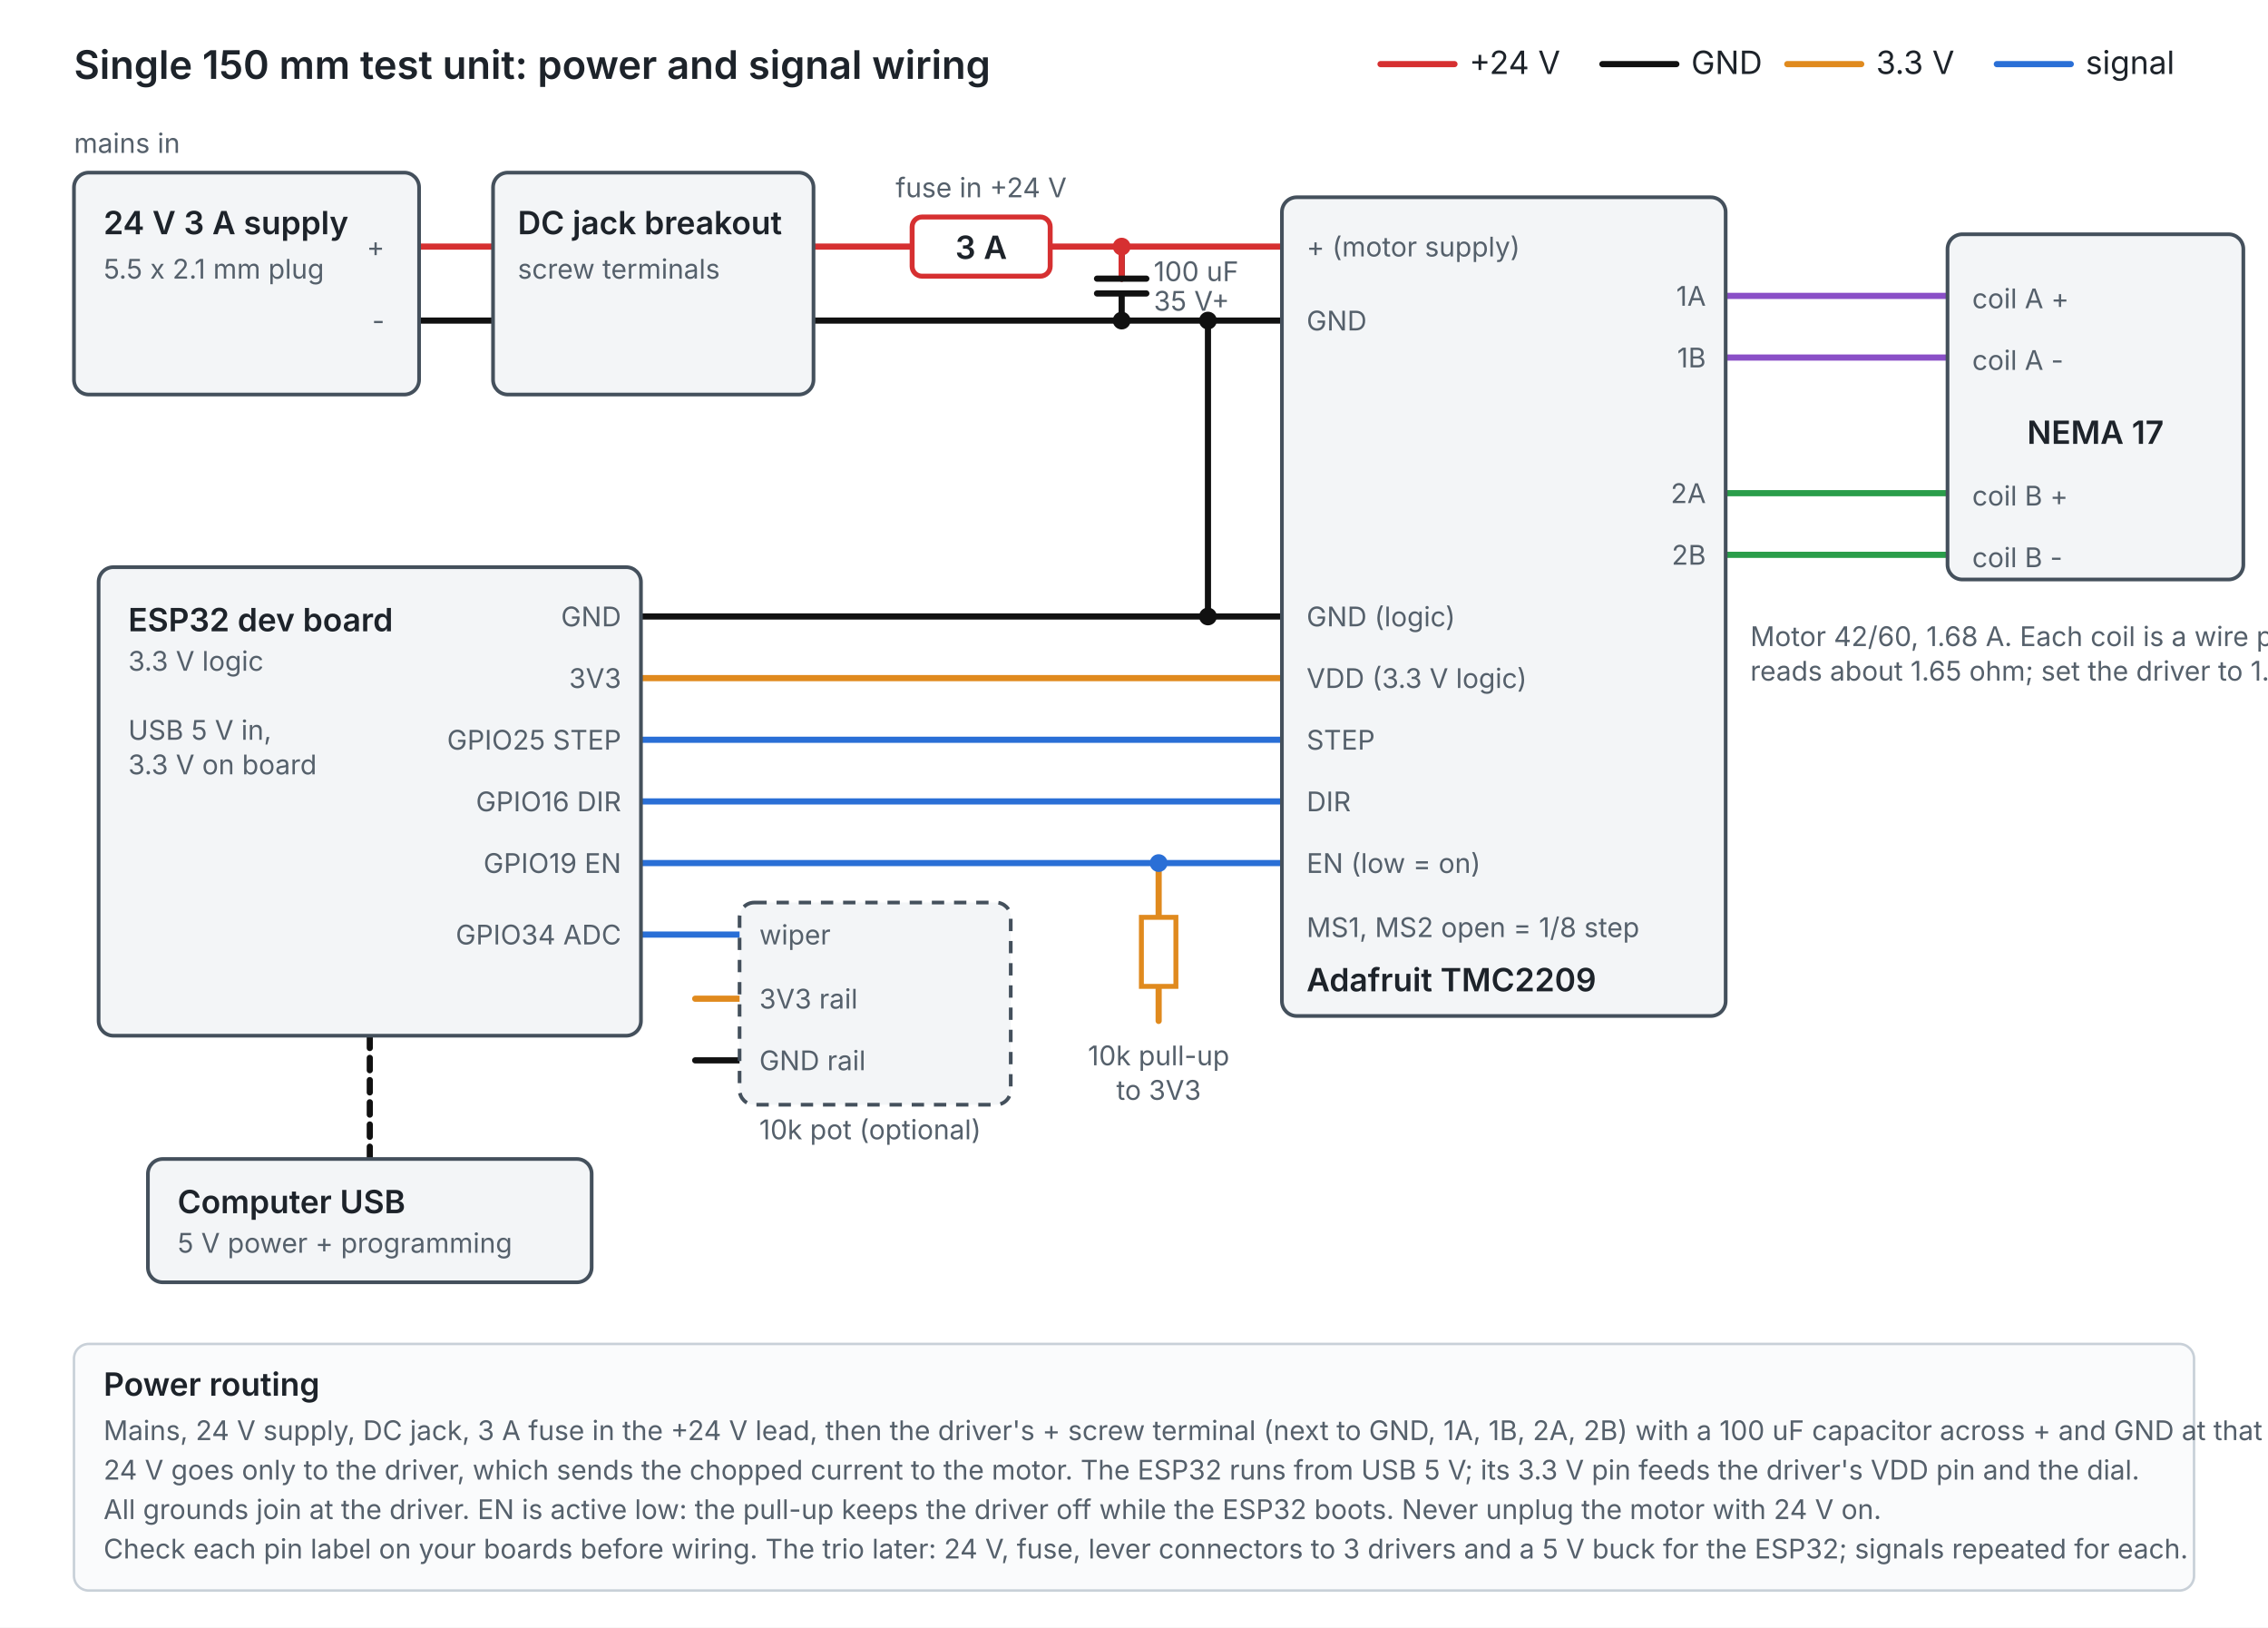
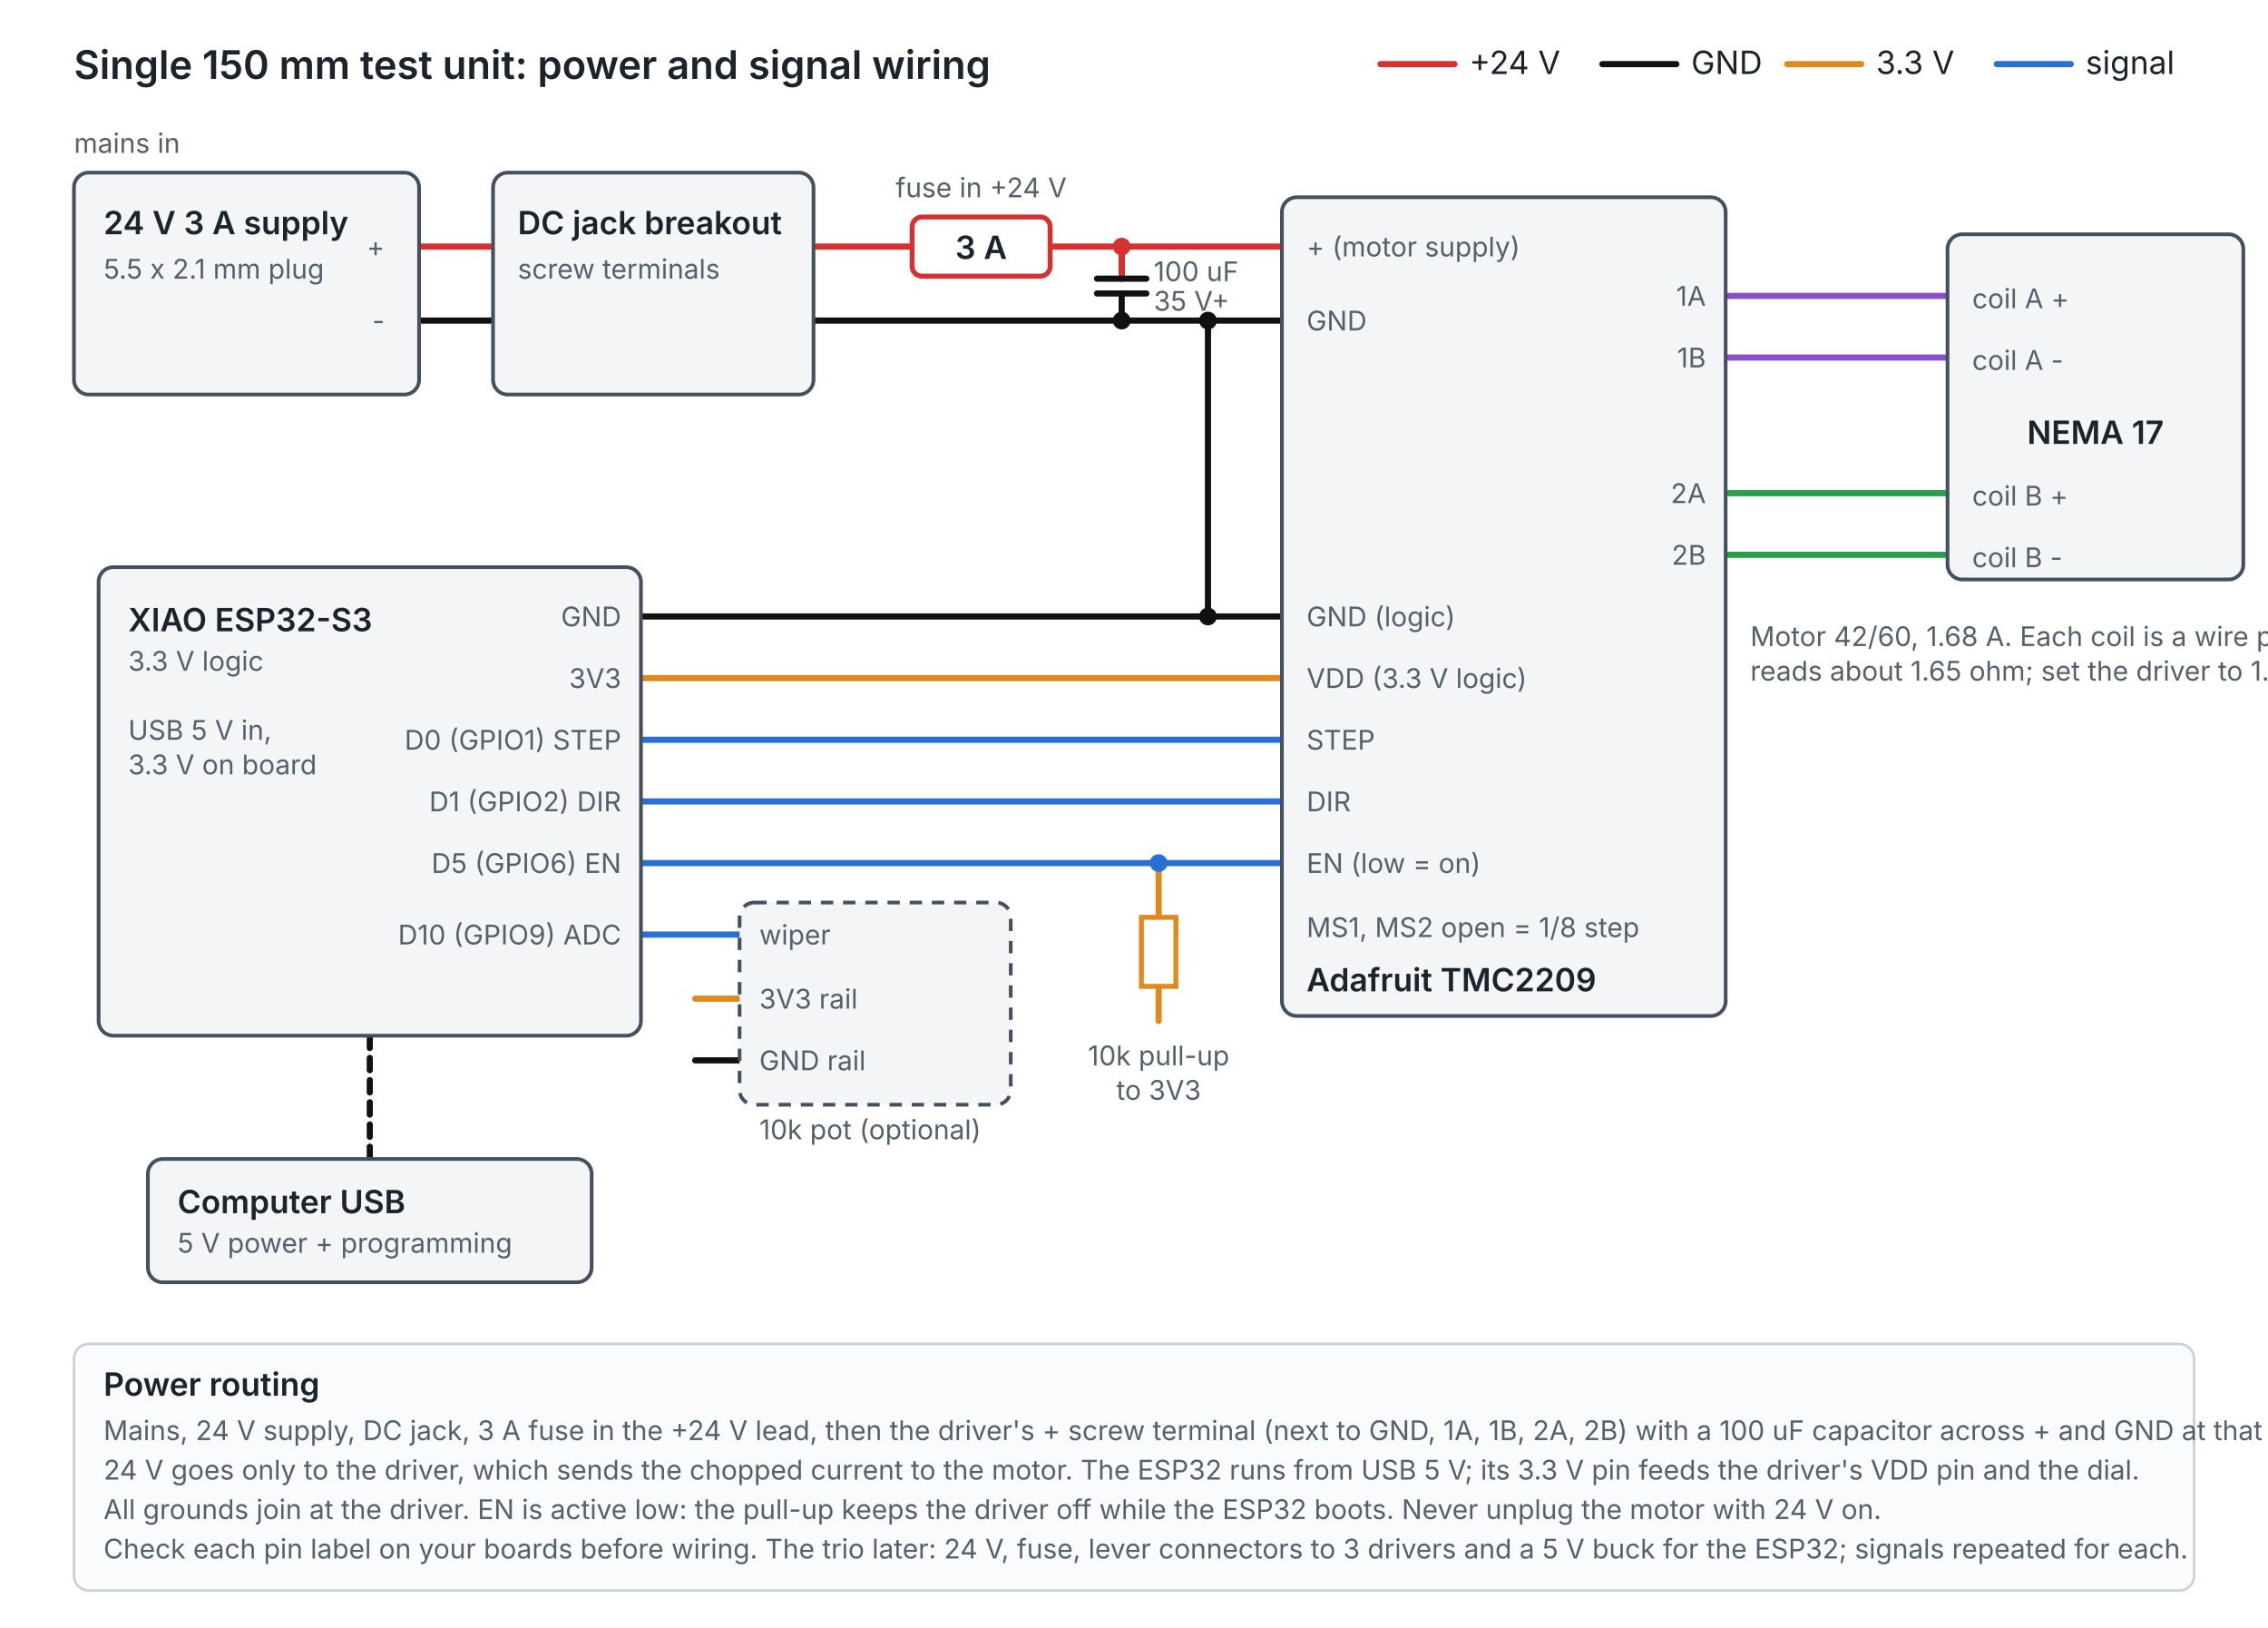
<svg xmlns="http://www.w3.org/2000/svg" viewBox="0 0 920 660" width="920" height="660" font-family="system-ui, -apple-system, Segoe UI, sans-serif">
  <style>
text{font-size:13px;fill:#1d232a}
.s{font-size:11px;fill:#55606b}
.b{font-weight:600}
.box{fill:#f3f5f7;stroke:#44505c;stroke-width:1.5}
.w{fill:none;stroke-width:2.5;stroke-linecap:round}
.red{stroke:#d63031}.blk{stroke:#111}.org{stroke:#e08a1e}.blu{stroke:#2a6fd6}.pur{stroke:#8a4fc7}.grn{stroke:#2a9d4a}
</style>
  <rect width="920" height="660" fill="#ffffff" />
  <text x="30" y="32" class="b" style="font-size:16px">Single 150 mm test unit: power and signal wiring</text>
  <g class="s">
    <line x1="560" y1="26" x2="590" y2="26" class="w red" />
    <text x="596" y="30">+24 V</text>
    <line x1="650" y1="26" x2="680" y2="26" class="w blk" />
    <text x="686" y="30">GND</text>
    <line x1="725" y1="26" x2="755" y2="26" class="w org" />
    <text x="761" y="30">3.3 V</text>
    <line x1="810" y1="26" x2="840" y2="26" class="w blu" />
    <text x="846" y="30">signal</text>
  </g>
  <path d="M170 100 H520" class="w red" />
  <path d="M170 130 H520" class="w blk" />
  <path d="M455 100 V113 M455 119 V130" class="w blk" />
  <path d="M455 100 V113" class="w red" />
  <path d="M490 130 V250" class="w blk" />
  <path d="M260 250 H520" class="w blk" />
  <path d="M260 275 H520" class="w org" />
  <path d="M260 300 H520 M260 325 H520 M260 350 H520" class="w blu" />
  <path d="M260 379 H300" class="w blu" />
  <path d="M300 405 H282" class="w org" />
  <path d="M300 430 H282" class="w blk" />
  <path d="M470 350 V372 M470 400 V414" class="w org" />
  <path d="M150 420 V470" class="w blk" stroke-dasharray="5 4" />
  <path d="M700 120 H790 M700 145 H790" class="w pur" />
  <path d="M700 200 H790 M700 225 H790" class="w grn" />
  <line x1="445" y1="113" x2="465" y2="113" class="w blk" />
  <line x1="445" y1="119" x2="465" y2="119" class="w blk" />
  <circle cx="455" cy="100" r="3.6" fill="#d63031" />
  <circle cx="455" cy="130" r="3.6" fill="#111" />
  <circle cx="490" cy="130" r="3.6" fill="#111" />
  <circle cx="490" cy="250" r="3.6" fill="#111" />
  <circle cx="470" cy="350" r="3.6" fill="#2a6fd6" />
  <text x="30" y="62" class="s">mains in</text>
  <rect x="30" y="70" width="140" height="90" rx="6" class="box" />
  <text x="42" y="95" class="b">24 V 3 A supply</text>
  <text x="42" y="113" class="s">5.5 x 2.1 mm plug</text>
  <text x="156" y="104" text-anchor="end" class="s">+</text>
  <text x="156" y="134" text-anchor="end" class="s">-</text>
  <rect x="200" y="70" width="130" height="90" rx="6" class="box" />
  <text x="210" y="95" class="b">DC jack breakout</text>
  <text x="210" y="113" class="s">screw terminals</text>
  <rect x="370" y="88" width="56" height="24" rx="4" fill="#fff" stroke="#d63031" stroke-width="2" />
  <text x="398" y="105" text-anchor="middle" class="b">3 A</text>
  <text x="398" y="80" text-anchor="middle" class="s">fuse in +24 V</text>
  <text x="468" y="114" class="s">100 uF</text>
  <text x="468" y="126" class="s">35 V+</text>
  <rect x="520" y="80" width="180" height="332" rx="6" class="box" />
  <text x="530" y="104" class="s">+ (motor supply)</text>
  <text x="530" y="134" class="s">GND</text>
  <text x="530" y="254" class="s">GND (logic)</text>
  <text x="530" y="279" class="s">VDD (3.3 V logic)</text>
  <text x="530" y="304" class="s">STEP</text>
  <text x="530" y="329" class="s">DIR</text>
  <text x="530" y="354" class="s">EN (low = on)</text>
  <text x="530" y="380" class="s">MS1, MS2 open = 1/8 step</text>
  <text x="530" y="402" class="b">Adafruit TMC2209</text>
  <text x="692" y="124" text-anchor="end" class="s">1A</text>
  <text x="692" y="149" text-anchor="end" class="s">1B</text>
  <text x="692" y="204" text-anchor="end" class="s">2A</text>
  <text x="692" y="229" text-anchor="end" class="s">2B</text>
  <rect x="790" y="95" width="120" height="140" rx="6" class="box" />
  <text x="800" y="258" class="s" text-anchor="start"> </text>
  <text x="800" y="125" class="s">coil A +</text>
  <text x="800" y="150" class="s">coil A -</text>
  <text x="800" y="205" class="s">coil B +</text>
  <text x="800" y="230" class="s">coil B -</text>
  <text x="850" y="180" text-anchor="middle" class="b" transform="rotate(0)">NEMA 17</text>
  <text x="850" y="196" text-anchor="middle" class="s"> </text>
  <text x="710" y="262" class="s">Motor 42/60, 1.68 A. Each coil is a wire pair that</text>
  <text x="710" y="276" class="s">reads about 1.65 ohm; set the driver to 1.2 to 1.5 A.</text>
  <rect x="40" y="230" width="220" height="190" rx="6" class="box" />
-   <text x="52" y="256" class="b">ESP32 dev board</text>
+   <text x="52" y="256" class="b">XIAO ESP32-S3</text>
  <text x="52" y="272" class="s">3.3 V logic</text>
  <text x="52" y="300" class="s">USB 5 V in,</text>
  <text x="52" y="314" class="s">3.3 V on board</text>
  <text x="252" y="254" text-anchor="end" class="s">GND</text>
  <text x="252" y="279" text-anchor="end" class="s">3V3</text>
-   <text x="252" y="304" text-anchor="end" class="s">GPIO25 STEP</text>
-   <text x="252" y="329" text-anchor="end" class="s">GPIO16 DIR</text>
-   <text x="252" y="354" text-anchor="end" class="s">GPIO19 EN</text>
-   <text x="252" y="383" text-anchor="end" class="s">GPIO34 ADC</text>
+   <text x="252" y="304" text-anchor="end" class="s">D0 (GPIO1) STEP</text>
+   <text x="252" y="329" text-anchor="end" class="s">D1 (GPIO2) DIR</text>
+   <text x="252" y="354" text-anchor="end" class="s">D5 (GPIO6) EN</text>
+   <text x="252" y="383" text-anchor="end" class="s">D10 (GPIO9) ADC</text>
  <rect x="60" y="470" width="180" height="50" rx="6" class="box" />
  <text x="72" y="492" class="b">Computer USB</text>
  <text x="72" y="508" class="s">5 V power + programming</text>
  <rect x="300" y="366" width="110" height="82" rx="6" class="box" stroke-dasharray="5 4" />
  <text x="308" y="383" class="s">wiper</text>
  <text x="308" y="409" class="s">3V3 rail</text>
  <text x="308" y="434" class="s">GND rail</text>
  <text x="308" y="462" class="s">10k pot (optional)</text>
  <rect x="463" y="372" width="14" height="28" fill="#fff" stroke="#e08a1e" stroke-width="2" />
  <text x="470" y="432" text-anchor="middle" class="s">10k pull-up</text>
  <text x="470" y="446" text-anchor="middle" class="s">to 3V3</text>
  <rect x="30" y="545" width="860" height="100" rx="6" fill="#fafbfc" stroke="#c8d0d8" />
  <text x="42" y="566" class="b">Power routing</text>
  <text x="42" y="584" class="s">Mains, 24 V supply, DC jack, 3 A fuse in the +24 V lead, then the driver's + screw terminal (next to GND, 1A, 1B, 2A, 2B) with a 100 uF capacitor across + and GND at that terminal.</text>
  <text x="42" y="600" class="s">24 V goes only to the driver, which sends the chopped current to the motor. The ESP32 runs from USB 5 V; its 3.3 V pin feeds the driver's VDD pin and the dial.</text>
  <text x="42" y="616" class="s">All grounds join at the driver. EN is active low: the pull-up keeps the driver off while the ESP32 boots. Never unplug the motor with 24 V on.</text>
  <text x="42" y="632" class="s">Check each pin label on your boards before wiring. The trio later: 24 V, fuse, lever connectors to 3 drivers and a 5 V buck for the ESP32; signals repeated for each.</text>
</svg>
